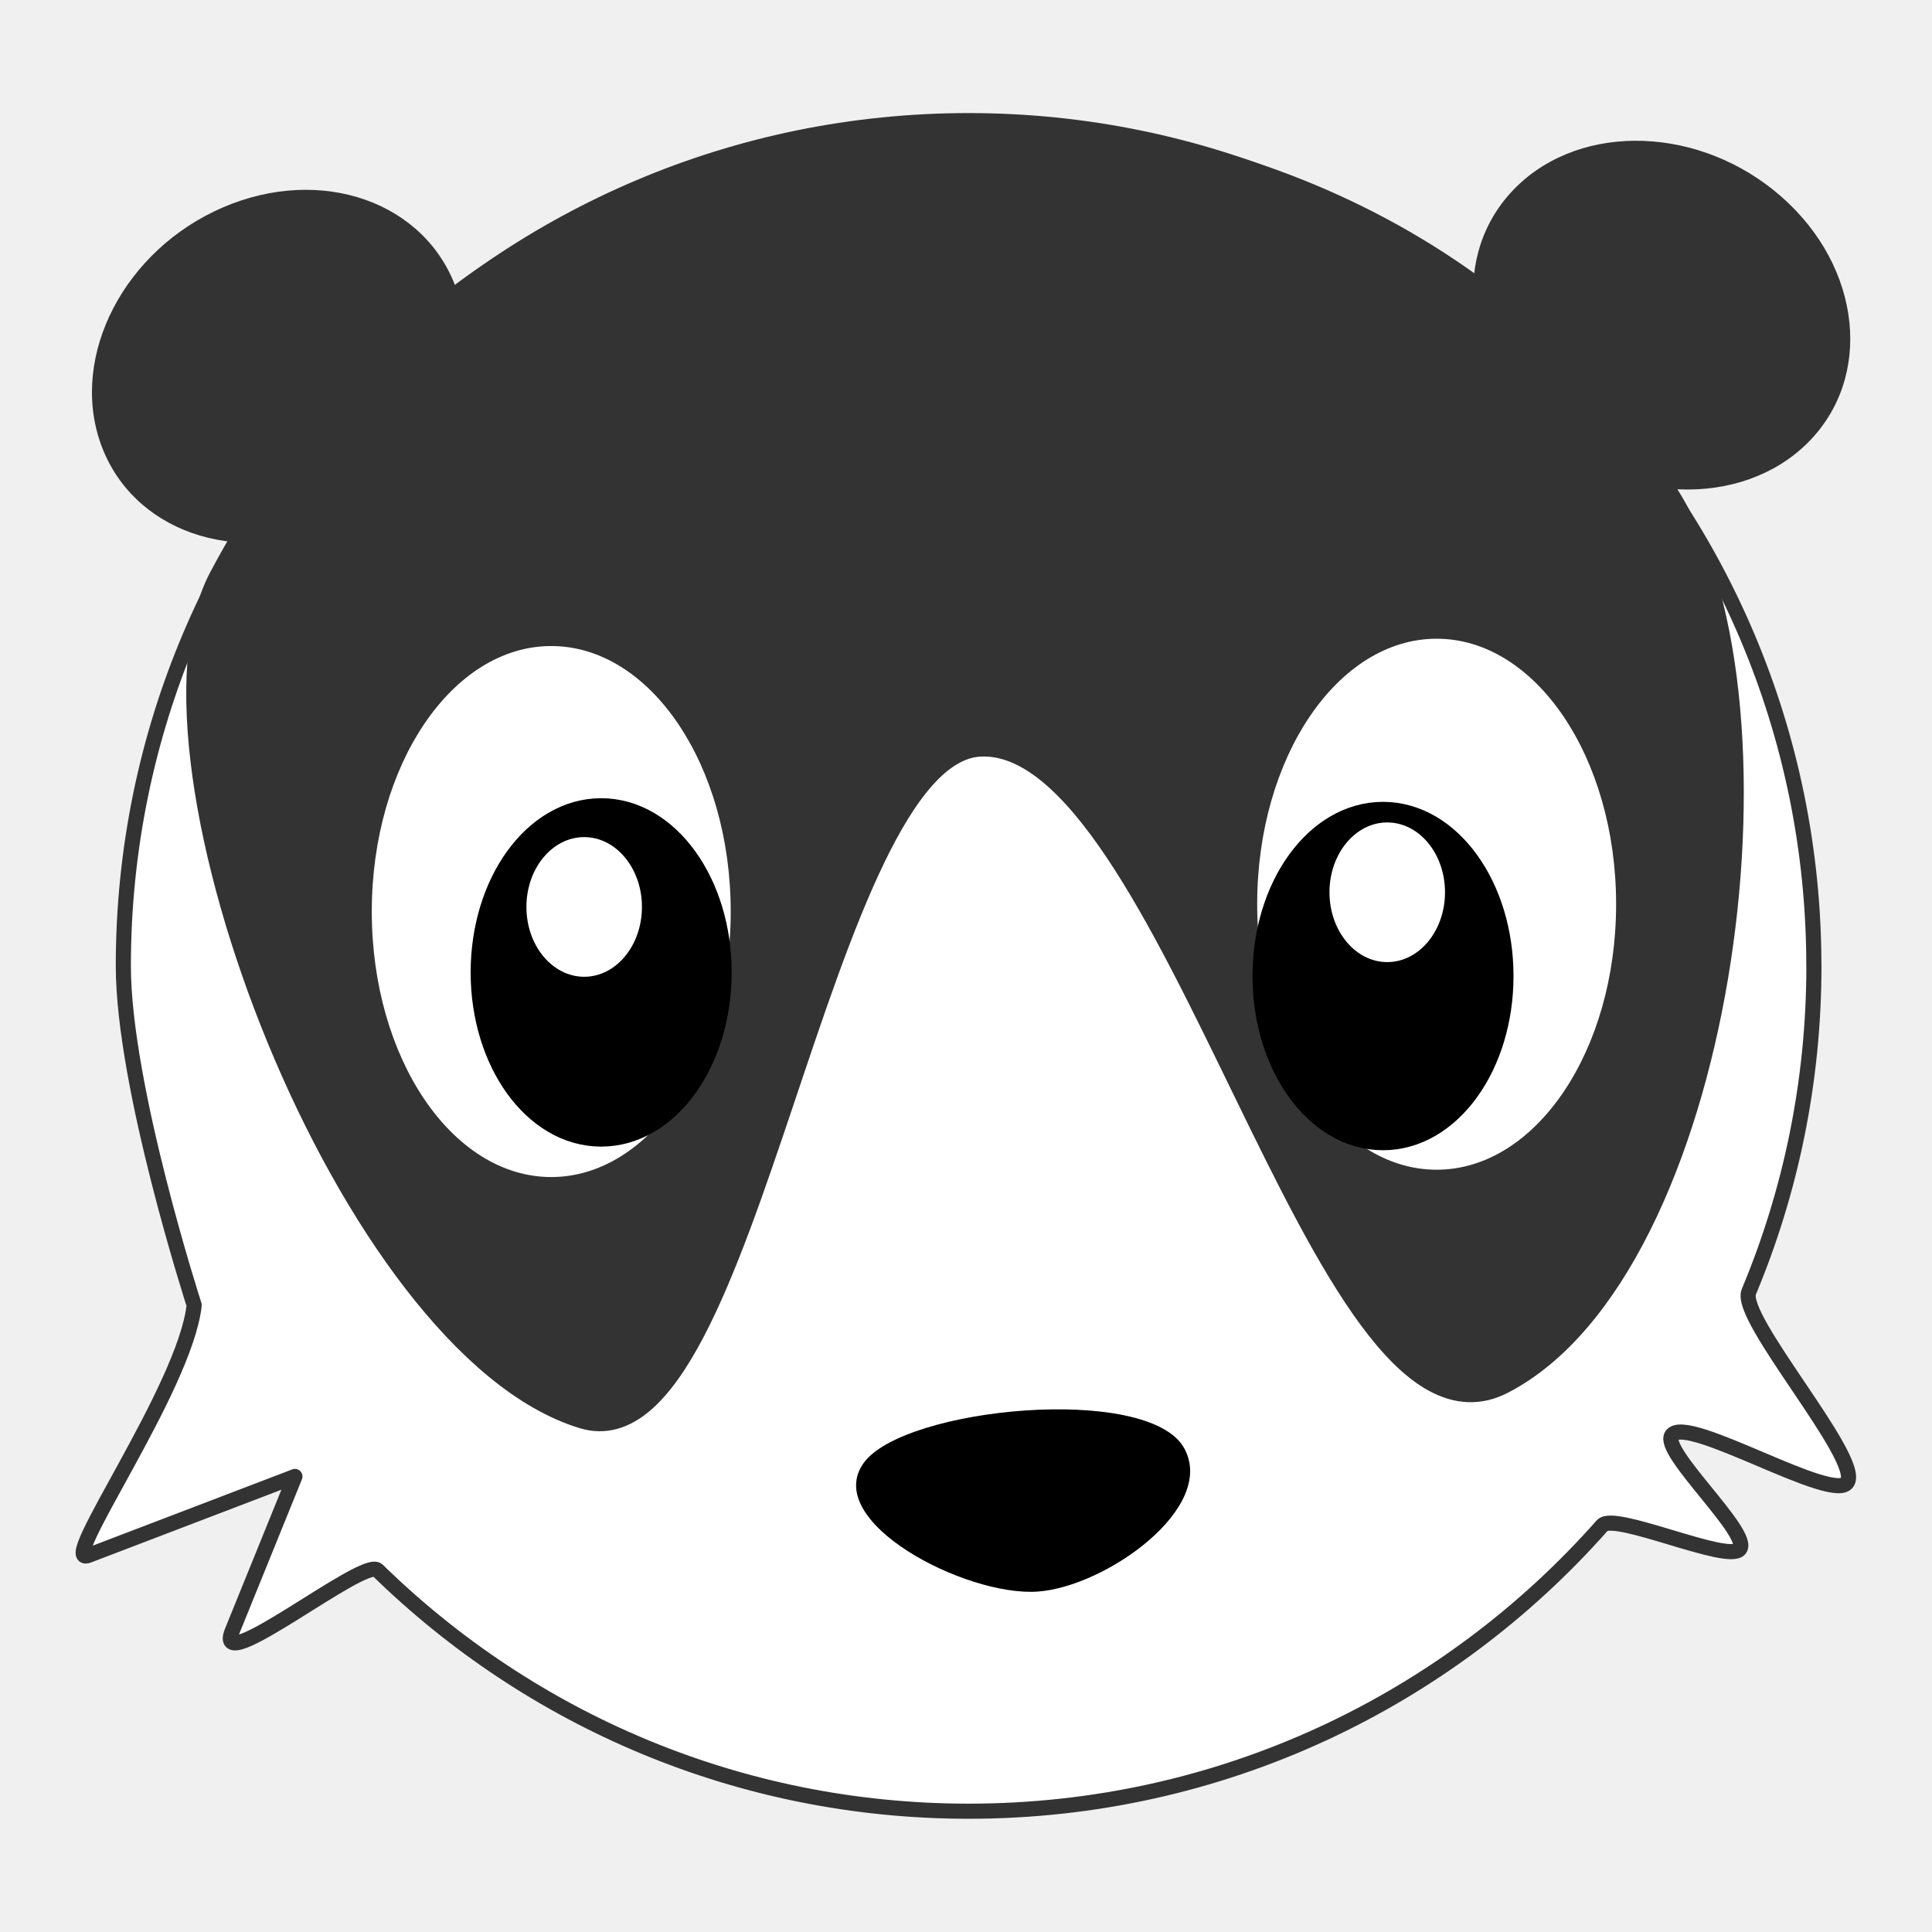
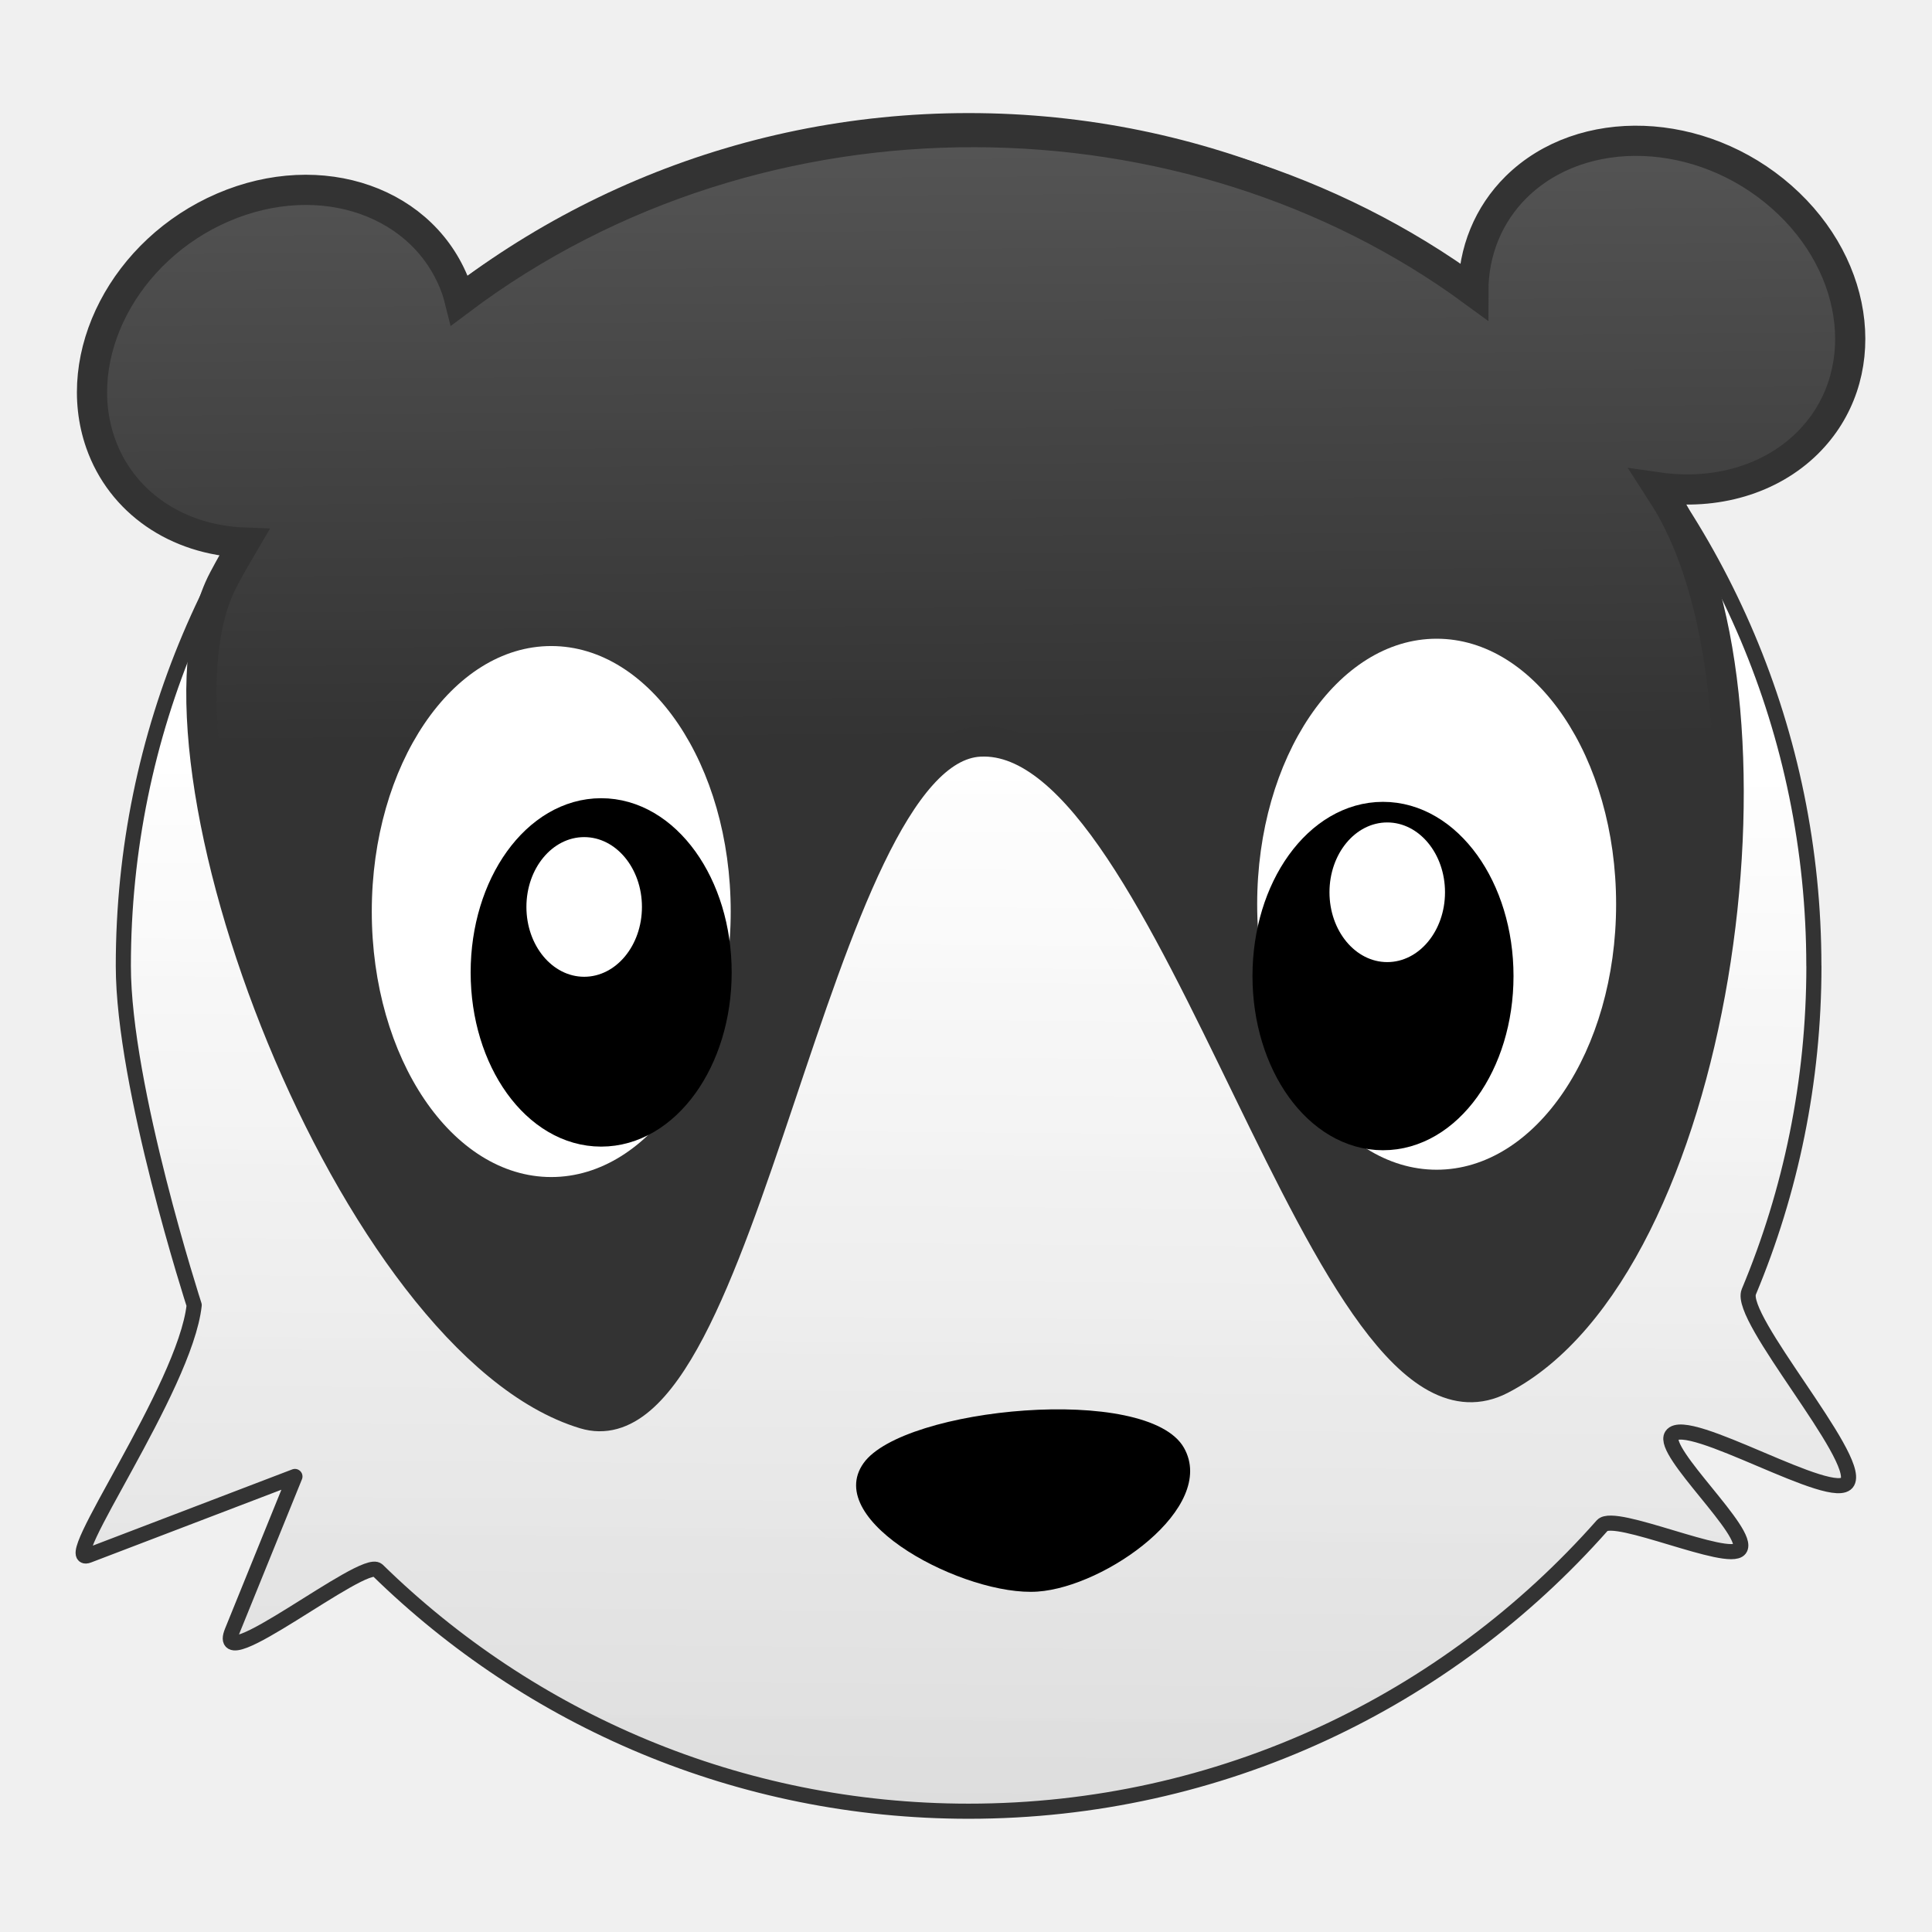
- <svg xmlns="http://www.w3.org/2000/svg" width="128" height="128" viewBox="0 0 33.867 33.867" version="1.1" id="svg943">
-   <defs id="defs937" />
+ <svg xmlns="http://www.w3.org/2000/svg" xmlns:xlink="http://www.w3.org/1999/xlink" width="128" height="128" viewBox="0 0 33.867 33.867" version="1.1" id="svg943">
+   <defs id="defs937">
+     <linearGradient id="linearGradient841">
+       <stop style="stop-color:#dddddd;stop-opacity:1" offset="0" id="stop837" />
+       <stop style="stop-color:#ffffff;stop-opacity:0.978" offset="1" id="stop839" />
+     </linearGradient>
+     <linearGradient id="linearGradient833">
+       <stop style="stop-color:#333333;stop-opacity:1;" offset="0" id="stop829" />
+       <stop style="stop-color:#555555;stop-opacity:1" offset="1" id="stop831" />
+     </linearGradient>
+     <linearGradient xlink:href="#linearGradient833" id="linearGradient835" x1="64.854" y1="49.166" x2="64.58" y2="8.752" gradientUnits="userSpaceOnUse" />
+     <linearGradient xlink:href="#linearGradient841" id="linearGradient1419" gradientUnits="userSpaceOnUse" x1="16.952" y1="294.883" x2="17.099" y2="276.456" />
+   </defs>
  <g id="layer1" transform="translate(0,-263.1333)">
-     <path style="fill:#ffffff;fill-opacity:1;stroke:#333333;stroke-width:0.265;stroke-linejoin:round;stroke-miterlimit:4;stroke-dasharray:none;stroke-opacity:1" d="m 31.797,280.067 c 0,2.024 -0.406,3.954 -1.141,5.711 -0.192,0.46 1.966,2.897 1.73,3.333 -0.218,0.402 -2.828,-1.195 -3.081,-0.816 -0.192,0.287 1.402,1.721 1.191,1.993 -0.196,0.253 -2.197,-0.654 -2.409,-0.414 -2.715,3.072 -6.684,5.009 -11.107,5.009 -4.033,0 -7.689,-1.611 -10.361,-4.225 -0.238,-0.233 -2.898,1.928 -2.551,1.073 l 1.102,-2.716 -3.621,1.384 c -0.569,0.217 1.696,-2.926 1.855,-4.387 0,0 -1.242,-3.832 -1.242,-5.947 -4e-6,-8.183 6.634,-14.817 14.817,-14.817 8.183,0 14.817,6.634 14.817,14.817 z" id="path836" />
-     <path style="fill:#333333;fill-opacity:1;stroke:#333333;stroke-width:0.529px;stroke-linecap:butt;stroke-linejoin:miter;stroke-opacity:1" d="m 3.918,273.289 c 5.47,-10.351 19.971,-10.08 25.297,-1.382 2.239,3.657 0.905,13.447 -2.909,15.408 -3.069,1.579 -5.682,-11.358 -9.13,-11.183 -2.915,0.148 -4.136,12.628 -6.931,11.785 -4.055,-1.223 -7.984,-11.494 -6.327,-14.628 z" id="path846" />
+     <path style="fill:url(#linearGradient1419);fill-opacity:1;stroke:#333333;stroke-width:0.265;stroke-linejoin:round;stroke-miterlimit:4;stroke-dasharray:none;stroke-opacity:1" d="m 31.797,280.067 c 0,2.024 -0.406,3.954 -1.141,5.711 -0.192,0.46 1.966,2.897 1.73,3.333 -0.218,0.402 -2.828,-1.195 -3.081,-0.816 -0.192,0.287 1.402,1.721 1.191,1.993 -0.196,0.253 -2.197,-0.654 -2.409,-0.414 -2.715,3.072 -6.684,5.009 -11.107,5.009 -4.033,0 -7.689,-1.611 -10.361,-4.225 -0.238,-0.233 -2.898,1.928 -2.551,1.073 l 1.102,-2.716 -3.621,1.384 c -0.569,0.217 1.696,-2.926 1.855,-4.387 0,0 -1.242,-3.832 -1.242,-5.947 -4e-6,-8.183 6.634,-14.817 14.817,-14.817 8.183,0 14.817,6.634 14.817,14.817 z" id="path836" />
+     <path style="fill:url(#linearGradient835);fill-opacity:1;stroke:#333333;stroke-width:2px;stroke-linecap:butt;stroke-linejoin:miter;stroke-opacity:1" d="M 64.58 8.752 C 52.599 8.729 40.484 12.359 30.459 19.896 A 11.05 12.936 55.391 0 0 30.254 19.188 A 11.05 12.936 55.391 0 0 14.77 13.744 A 11.05 12.936 55.391 0 0 6.662 29.357 A 11.05 12.936 55.391 0 0 16.18 35.949 C 15.71 36.745 15.248 37.553 14.809 38.385 C 8.549 50.23 23.398 89.048 38.723 93.672 C 49.285 96.859 53.9 49.69 64.918 49.131 C 77.947 48.469 87.823 97.367 99.424 91.398 C 113.836 83.983 118.879 46.985 110.416 33.162 C 110.236 32.867 110.047 32.581 109.861 32.291 A 12.936 11.05 30.055 0 0 119.738 29.365 A 12.936 11.05 30.055 0 0 118.031 13.041 A 12.936 11.05 30.055 0 0 100.451 12.393 A 12.936 11.05 30.055 0 0 97.613 19.301 C 88.181 12.382 76.45 8.775 64.58 8.752 z " transform="matrix(0.2645833,0,0,0.2645833,0,263.1333)" id="path846" />
    <g id="g874" transform="matrix(2.255165,0,0,2.18195,-1.222631,-349.2982)">
      <ellipse ry="2.133" rx="1.395" cy="288.004" cx="4.827" id="path848" style="fill:#ffffff;fill-opacity:1;stroke:none;stroke-width:0.265;stroke-linejoin:round;stroke-miterlimit:4;stroke-dasharray:none;stroke-opacity:1" />
      <ellipse ry="1.267" rx="0.882" cy="288.493" cx="5.215" id="path867" style="fill:#000000;fill-opacity:1;stroke:#000000;stroke-width:0.265;stroke-linejoin:round;stroke-miterlimit:4;stroke-dasharray:none;stroke-opacity:1" />
      <ellipse ry="0.561" rx="0.449" cy="287.967" cx="5.083" id="path869" style="fill:#ffffff;fill-opacity:1;stroke:none;stroke-width:0.353;stroke-linejoin:round;stroke-miterlimit:4;stroke-dasharray:none;stroke-opacity:1" />
    </g>
    <g id="g874-6" transform="matrix(-2.255165,0,0,2.18195,36.06935,-349.4265)">
      <ellipse ry="2.133" rx="1.395" cy="288.004" cx="4.827" id="path848-7" style="fill:#ffffff;fill-opacity:1;stroke:none;stroke-width:0.265;stroke-linejoin:round;stroke-miterlimit:4;stroke-dasharray:none;stroke-opacity:1" />
      <ellipse ry="1.267" rx="0.882" cy="288.581" cx="5.244" id="path867-5" style="fill:#000000;fill-opacity:1;stroke:#000000;stroke-width:0.265;stroke-linejoin:round;stroke-miterlimit:4;stroke-dasharray:none;stroke-opacity:1" />
      <ellipse ry="0.561" rx="0.449" cy="287.908" cx="5.211" id="path869-3" style="fill:#ffffff;fill-opacity:1;stroke:none;stroke-width:0.353;stroke-linejoin:round;stroke-miterlimit:4;stroke-dasharray:none;stroke-opacity:1" />
    </g>
    <path style="fill:#000000;fill-opacity:1;stroke:none;stroke-width:0.874px;stroke-linecap:butt;stroke-linejoin:miter;stroke-opacity:1" d="m 15.138,288.781 c 0.696,-0.978 4.982,-1.393 5.617,-0.267 0.588,1.044 -1.37,2.435 -2.565,2.519 -1.261,0.089 -3.785,-1.223 -3.052,-2.252 z" id="path904" />
-     <ellipse style="fill:#333333;fill-opacity:1;stroke:none;stroke-width:0.67;stroke-linejoin:round;stroke-miterlimit:4;stroke-dasharray:none;stroke-opacity:1" id="path833" cx="-84.711" cy="250.086" rx="3.399" ry="2.952" transform="matrix(0.9183277,-0.395821,0.3305889,0.9437749,0,0)" />
-     <ellipse style="fill:#333333;fill-opacity:1;stroke:none;stroke-width:0.67;stroke-linejoin:round;stroke-miterlimit:4;stroke-dasharray:none;stroke-opacity:1" id="path833-3" cx="212.144" cy="182.895" rx="3.399" ry="2.952" transform="matrix(0.7507307,0.6606084,-0.7115228,0.702663,0,0)" />
  </g>
</svg>
